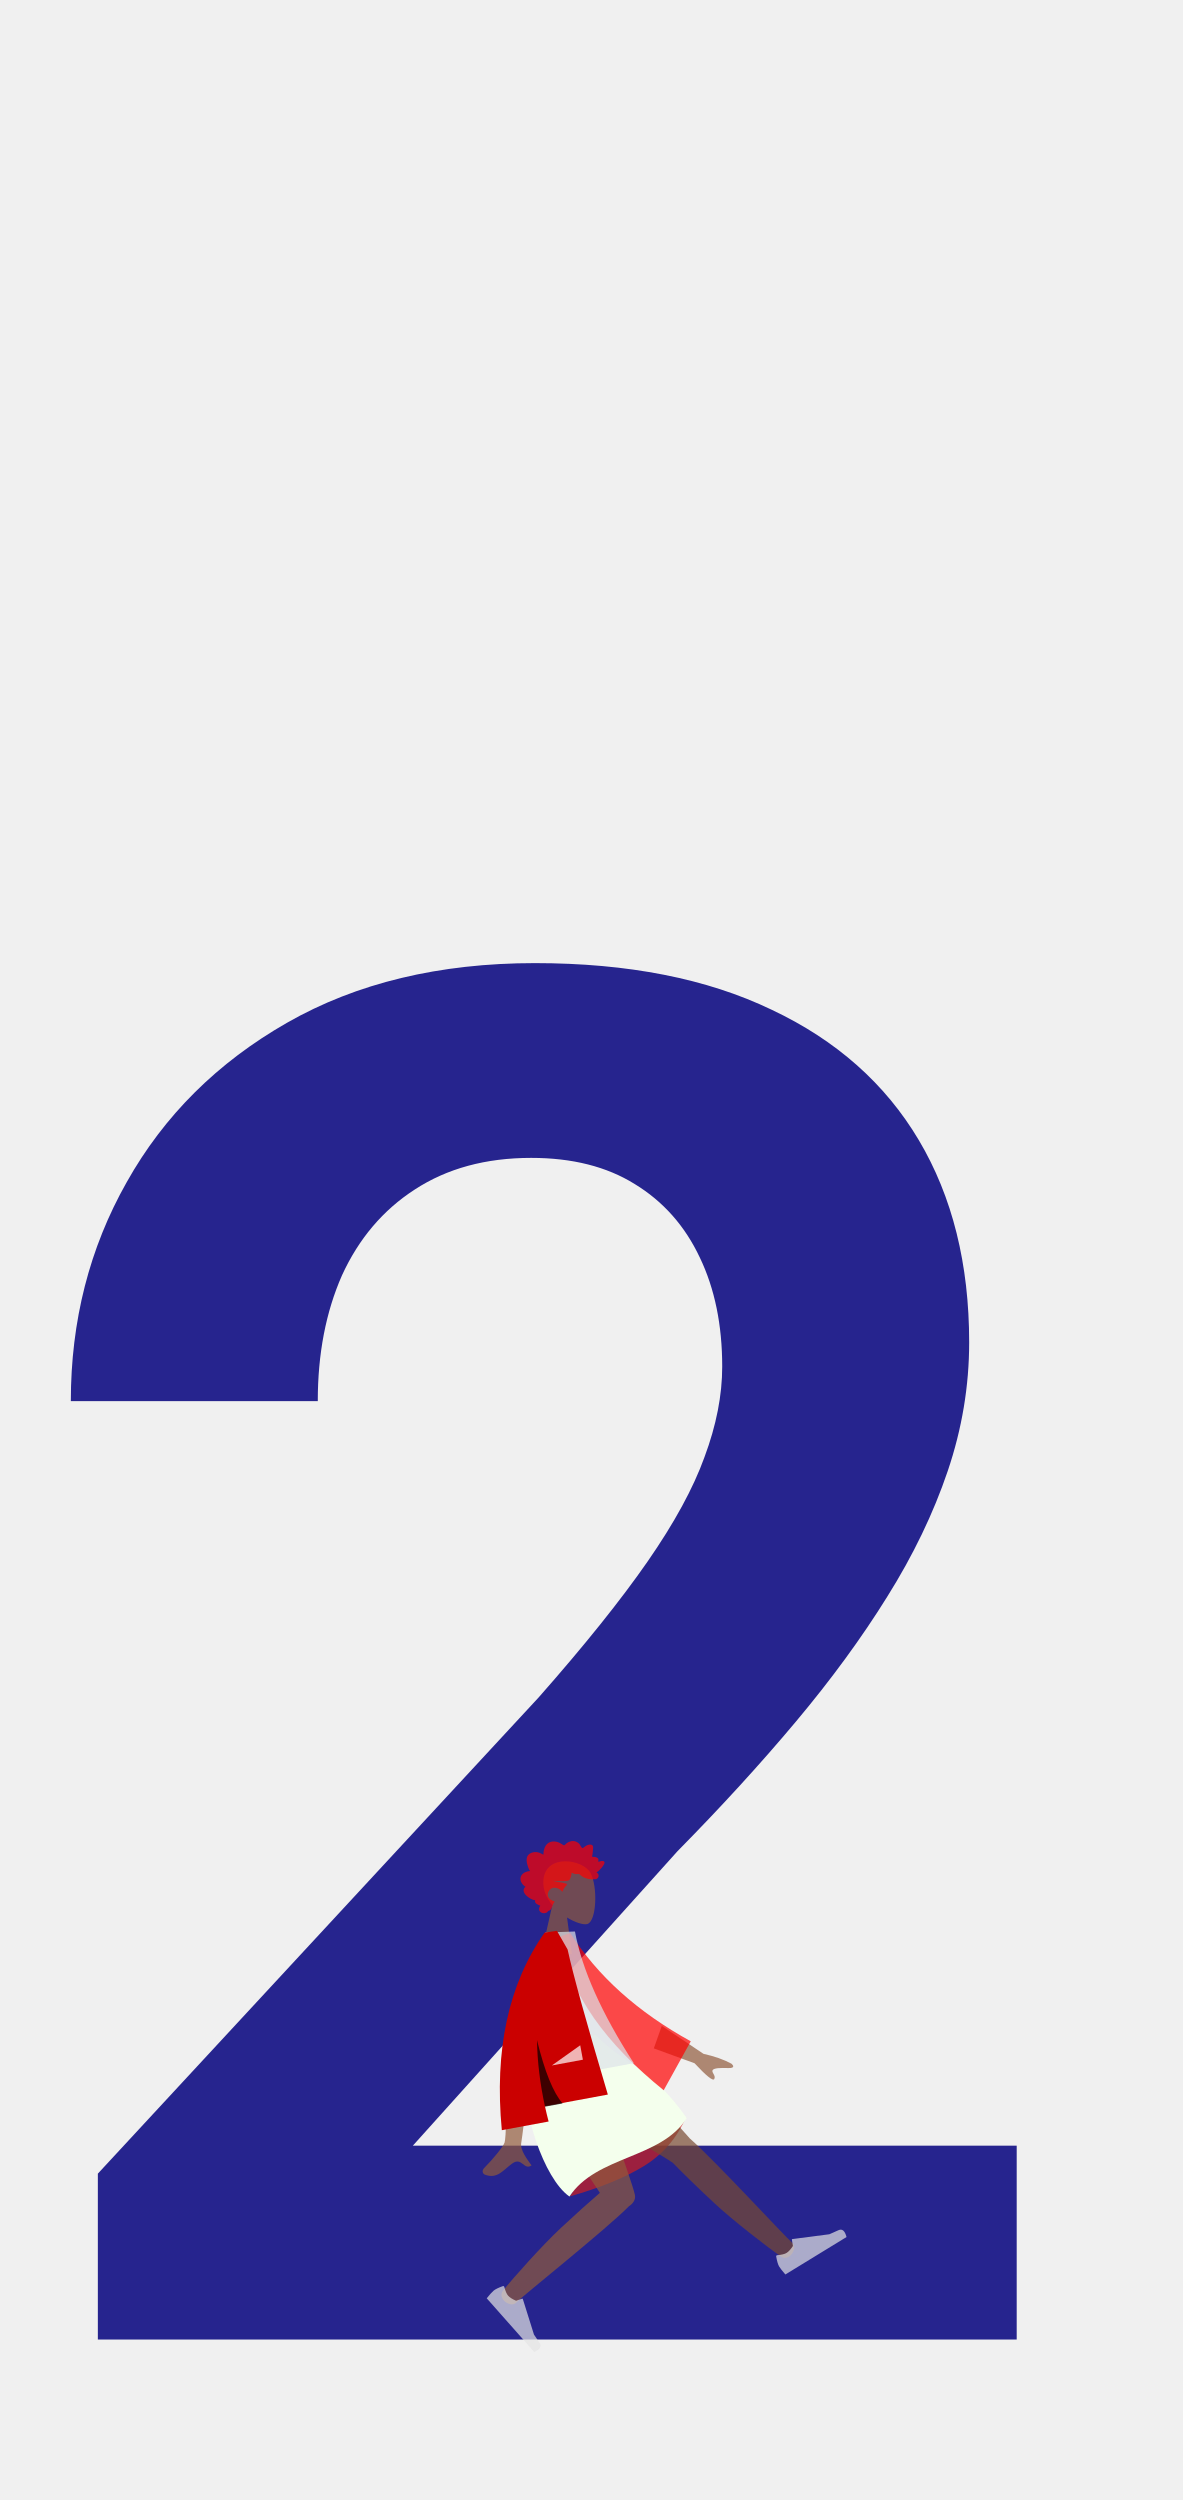
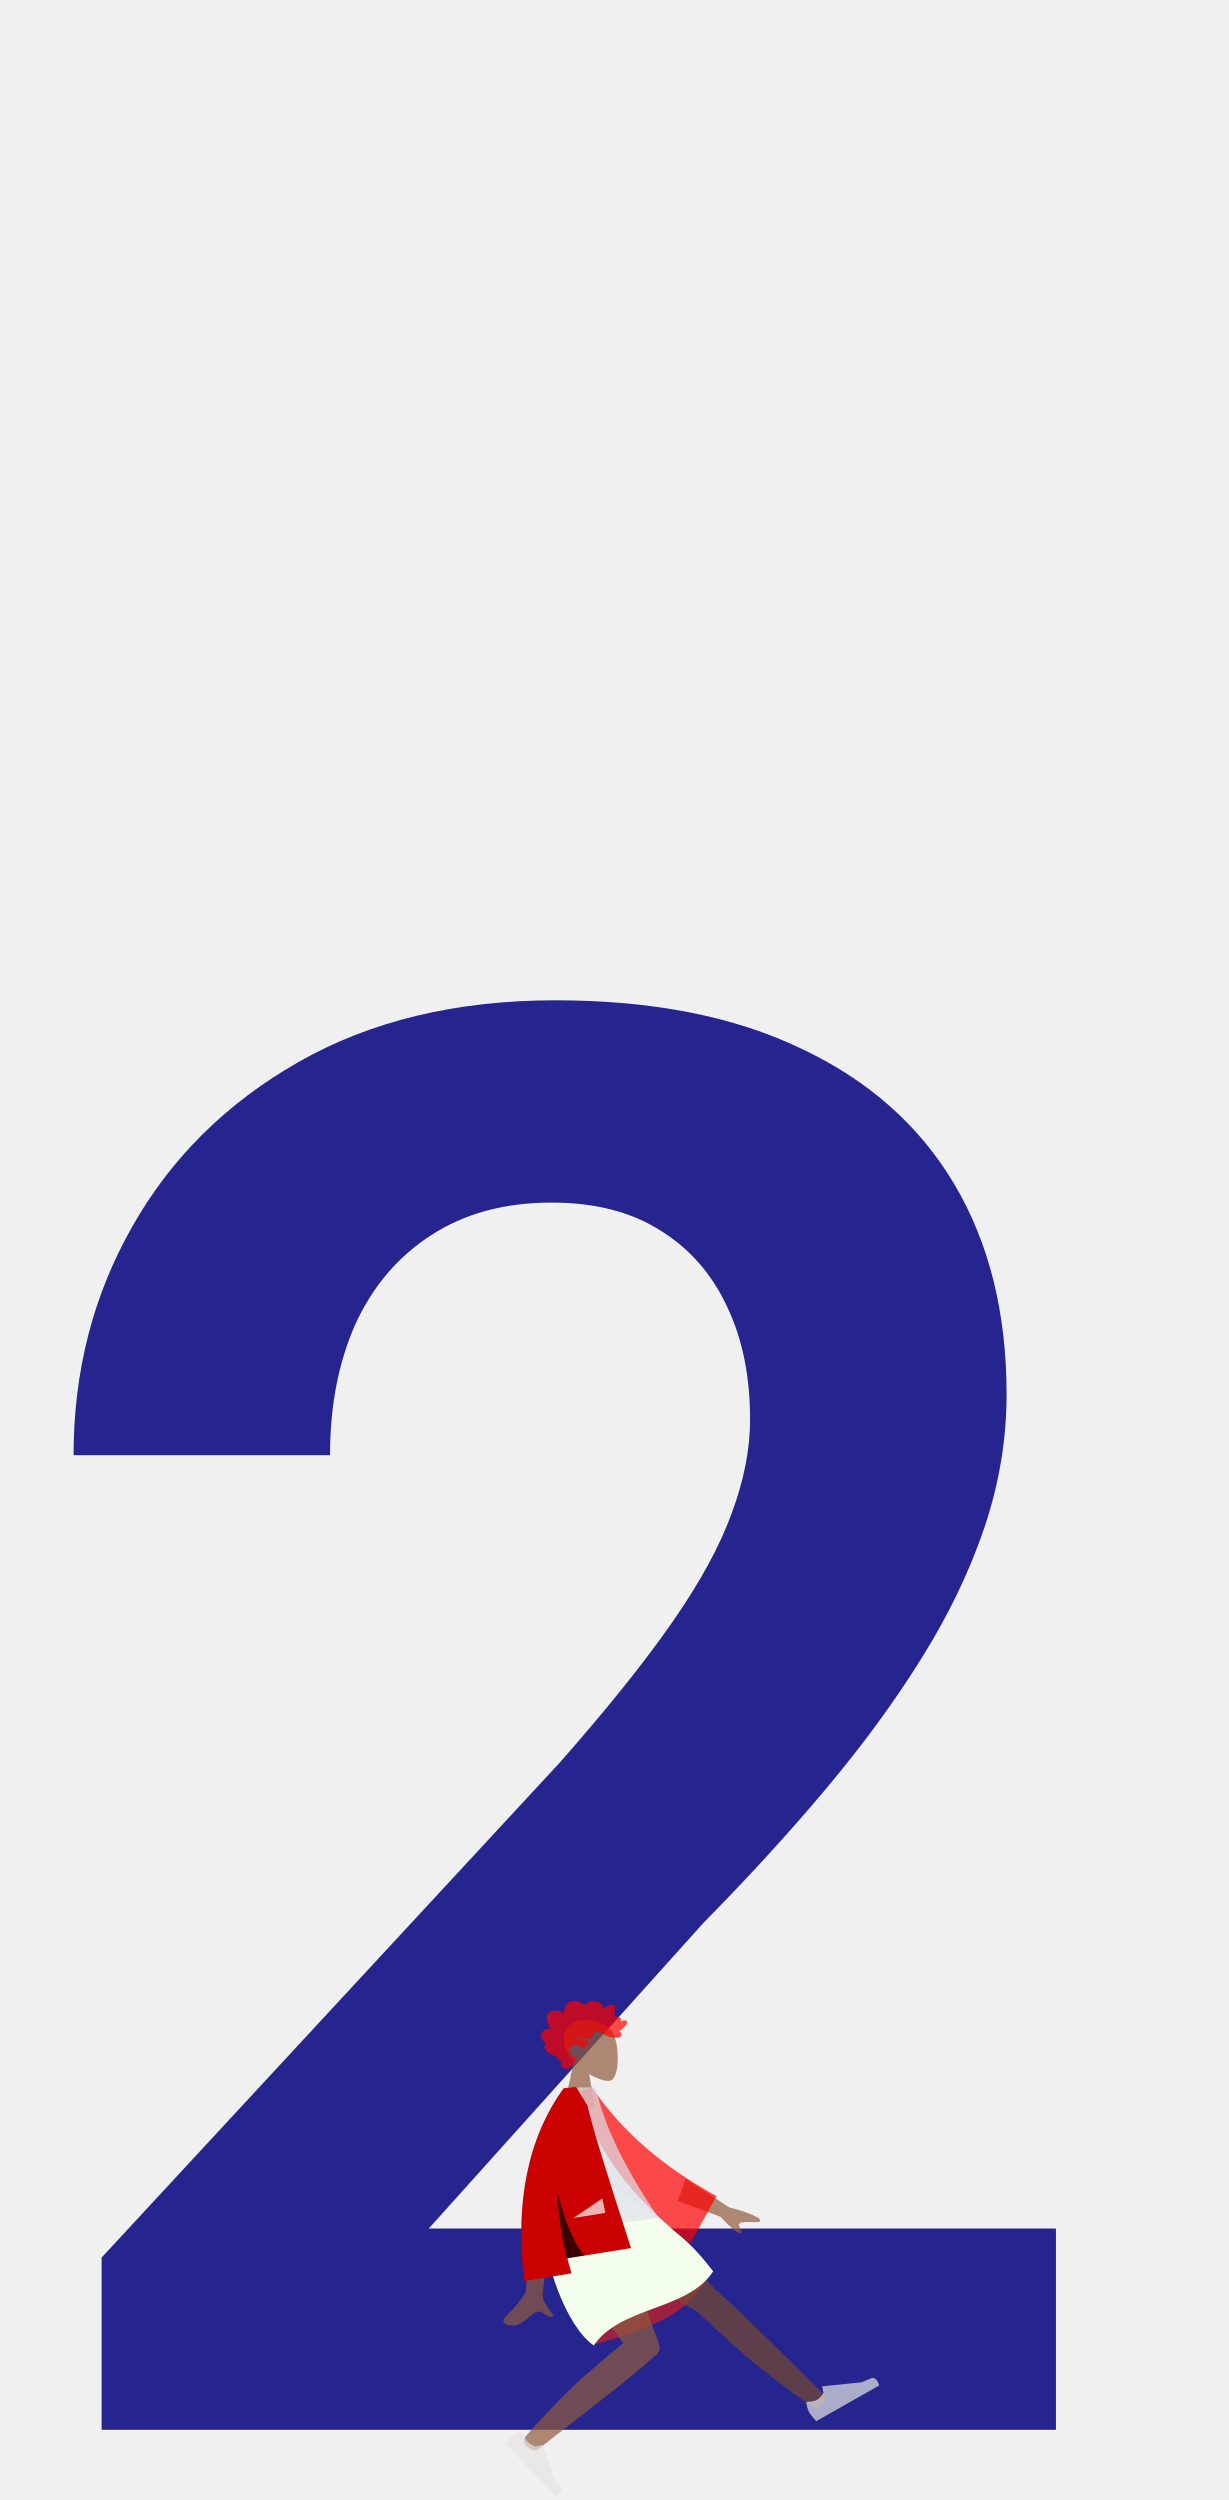
- <svg xmlns="http://www.w3.org/2000/svg" width="140" height="296" viewBox="0 0 140 296" fill="none">
+ <svg xmlns="http://www.w3.org/2000/svg" width="140" height="285" viewBox="0 0 140 285" fill="none">
  <path opacity="0.87" d="M120.377 254.05V277H11.585V257.36L63.774 200.978C69.218 194.8 73.521 189.43 76.684 184.869C79.847 180.309 82.09 176.19 83.414 172.512C84.812 168.76 85.51 165.193 85.51 161.809C85.51 156.881 84.628 152.578 82.862 148.9C81.097 145.148 78.523 142.243 75.139 140.183C71.829 138.124 67.746 137.094 62.892 137.094C57.522 137.094 52.925 138.344 49.1 140.845C45.348 143.273 42.479 146.656 40.493 150.996C38.581 155.336 37.625 160.301 37.625 165.891H8.386C8.386 156.403 10.592 147.76 15.006 139.962C19.419 132.092 25.745 125.803 33.983 121.095C42.222 116.387 52.005 114.033 63.333 114.033C74.367 114.033 83.708 115.872 91.358 119.55C99.008 123.155 104.819 128.304 108.791 134.997C112.764 141.691 114.75 149.672 114.75 158.94C114.75 164.089 113.904 169.165 112.212 174.167C110.52 179.169 108.129 184.134 105.04 189.062C102.024 193.917 98.42 198.845 94.227 203.847C90.034 208.849 85.363 213.961 80.214 219.184L48.879 254.05H120.377Z" fill="#080680" />
-   <path fill-rule="evenodd" clip-rule="evenodd" d="M65.395 225.552C64.709 224.733 64.248 223.732 64.337 222.616C64.593 219.399 69.071 220.146 69.929 221.778C70.786 223.41 70.645 227.53 69.515 227.81C69.064 227.922 68.109 227.63 67.139 227.035L67.711 231.365L64.098 231.333L65.395 225.552Z" fill="#915B3C" fill-opacity="0.7" />
-   <path fill-rule="evenodd" clip-rule="evenodd" d="M62.771 221.531C62.655 221.414 62.593 221.249 62.539 221.092C62.484 220.929 62.43 220.764 62.393 220.594C62.32 220.255 62.323 219.866 62.567 219.606C62.763 219.397 63.055 219.305 63.323 219.286C63.502 219.274 63.685 219.301 63.856 219.359C64.026 219.416 64.171 219.529 64.335 219.599C64.345 219.235 64.411 218.854 64.599 218.544C64.78 218.246 65.066 218.08 65.39 218.039C65.722 217.996 66.049 218.077 66.345 218.24C66.419 218.281 66.492 218.323 66.562 218.372C66.621 218.412 66.682 218.461 66.751 218.478C66.829 218.496 66.867 218.452 66.918 218.396C66.977 218.331 67.044 218.273 67.115 218.222C67.427 217.997 67.836 217.907 68.194 218.047C68.359 218.111 68.519 218.219 68.63 218.368C68.729 218.5 68.799 218.709 68.936 218.801C68.995 218.841 69.037 218.79 69.091 218.752C69.171 218.696 69.248 218.633 69.33 218.578C69.445 218.501 69.569 218.444 69.702 218.415C69.896 218.372 70.163 218.384 70.216 218.638C70.236 218.734 70.219 218.835 70.212 218.931C70.201 219.063 70.191 219.194 70.178 219.326C70.168 219.425 70.156 219.522 70.137 219.62C70.126 219.672 70.094 219.769 70.116 219.821C70.143 219.887 70.273 219.851 70.328 219.854C70.437 219.859 70.547 219.879 70.647 219.927C70.725 219.964 70.807 220.018 70.839 220.107C70.859 220.163 70.853 220.219 70.843 220.276C70.831 220.343 70.844 220.38 70.852 220.448C70.999 220.377 71.509 220.222 71.57 220.485C71.591 220.572 71.541 220.671 71.504 220.744C71.438 220.873 71.351 220.99 71.263 221.102C71.08 221.336 70.862 221.537 70.627 221.708C70.899 221.832 70.967 222.19 70.728 222.401C70.623 222.494 70.483 222.513 70.351 222.506C70.303 222.504 70.234 222.485 70.196 222.493C70.175 222.497 70.153 222.514 70.125 222.516C69.939 222.527 69.73 222.48 69.549 222.437C69.226 222.361 68.921 222.206 68.673 221.97C68.609 221.91 68.557 221.875 68.47 221.875C68.395 221.875 68.32 221.895 68.245 221.896C68.044 221.9 67.865 221.8 67.68 221.734C67.666 221.984 67.592 222.26 67.487 222.485C67.402 222.668 67.227 222.693 67.055 222.708C66.505 222.754 65.954 222.692 65.404 222.688C65.936 222.813 66.485 222.867 67.012 223.013C67.25 223.079 67.066 223.238 66.963 223.349C66.793 223.531 66.666 223.757 66.578 223.995C66.32 223.654 65.862 223.426 65.453 223.527C65.001 223.638 64.678 224.244 64.963 224.684C65.128 224.94 65.429 225.04 65.679 225.152C65.481 225.354 65.431 225.654 65.311 225.907C65.251 226.031 65.168 226.172 65.038 226.214C64.989 226.23 64.933 226.231 64.894 226.269C64.847 226.318 64.835 226.372 64.775 226.413C64.533 226.577 64.159 226.561 63.948 226.342C63.758 226.144 63.81 225.833 63.973 225.635C63.718 225.527 63.254 225.386 63.359 224.989C62.805 224.947 61.469 224.038 62.218 223.389C61.812 223.155 61.443 222.589 61.709 222.095C61.915 221.714 62.386 221.548 62.771 221.531Z" fill="#FF0000" fill-opacity="0.7" />
-   <path fill-rule="evenodd" clip-rule="evenodd" d="M67.477 260.049C71.082 259.025 74.001 257.83 76.234 256.463C78.467 255.095 80.135 253.163 81.238 250.665C77.685 251.626 74.934 252.703 72.986 253.897C71.037 255.09 69.2 257.141 67.477 260.049Z" fill="#CF1F1F" fill-opacity="0.7" />
-   <path fill-rule="evenodd" clip-rule="evenodd" d="M79.657 256.07C79.6 256.044 79.545 256.011 79.493 255.971C78.416 255.135 64.642 247.441 62.672 245.699L70.09 241.158C71.588 242.482 80.102 251.338 81.668 253.185C84.638 255.794 93.08 264.964 93.785 265.526C94.526 266.117 93.46 267.859 92.474 267.177C90.905 266.094 86.818 262.94 84.581 260.856C82.484 258.903 80.653 257.111 79.657 256.07Z" fill="#784931" fill-opacity="0.7" />
-   <path fill-rule="evenodd" clip-rule="evenodd" d="M74.466 261.22C71.92 263.825 61.744 271.947 61.12 272.626C60.478 273.324 58.815 272.139 59.563 271.203C60.755 269.714 64.189 265.858 66.425 263.772C68.224 262.095 69.891 260.604 71.028 259.633C68.755 256.163 63.069 247.978 62.266 245.949L68.83 241.931C69.6 243.876 74.864 258.284 75.169 259.862C75.296 260.414 74.965 260.896 74.466 261.22Z" fill="#915B3C" fill-opacity="0.7" />
-   <path fill-rule="evenodd" clip-rule="evenodd" d="M59.544 270.675C58.992 270.874 58.621 271.058 58.431 271.226C58.227 271.406 57.96 271.703 57.628 272.117C57.837 272.352 59.712 274.471 63.252 278.474C63.947 278.154 64.158 277.797 63.887 277.403C63.616 277.008 63.394 276.678 63.221 276.411L61.901 272.2C61.891 272.168 61.857 272.15 61.825 272.16C61.825 272.16 61.824 272.16 61.824 272.161L61.105 272.41C60.66 272.217 60.346 272.017 60.163 271.811C59.995 271.621 59.841 271.269 59.702 270.757C59.684 270.693 59.618 270.655 59.553 270.672C59.55 270.673 59.547 270.674 59.544 270.675Z" fill="#E4E4E4" fill-opacity="0.7" />
-   <path fill-rule="evenodd" clip-rule="evenodd" d="M91.9 267.16C92.001 267.738 92.117 268.135 92.249 268.352C92.392 268.584 92.638 268.899 92.988 269.297C93.257 269.133 95.67 267.655 100.229 264.864C100.035 264.125 99.72 263.854 99.284 264.053C98.848 264.251 98.484 264.413 98.191 264.537L93.812 265.104C93.779 265.109 93.755 265.139 93.76 265.172C93.76 265.173 93.76 265.173 93.76 265.174L93.881 265.924C93.613 266.33 93.362 266.604 93.127 266.748C92.91 266.881 92.537 266.972 92.008 267.019C91.942 267.025 91.893 267.084 91.899 267.151C91.899 267.154 91.9 267.157 91.9 267.16Z" fill="#E4E4E4" fill-opacity="0.7" />
-   <path fill-rule="evenodd" clip-rule="evenodd" d="M62.289 245.935C64.675 243.338 67.411 241.662 70.499 240.909C73.906 244.453 77.083 244.743 81.313 250.785C78.279 255.621 70.617 255.21 67.421 260.071C64.328 257.902 61.765 249.687 62.289 245.935Z" fill="#F4FFED" />
-   <path fill-rule="evenodd" clip-rule="evenodd" d="M78.357 239.867L83.292 243.173C84.604 243.467 85.707 243.855 86.6 244.339C86.814 244.517 87.079 244.886 86.223 244.858C85.368 244.829 84.466 244.838 84.362 245.134C84.256 245.43 84.787 245.755 84.567 246.158C84.419 246.427 83.642 245.803 82.234 244.287L77.413 242.528L78.357 239.867ZM59.907 243.879L62.993 243.32C62.226 249.824 61.802 253.278 61.72 253.682C61.535 254.592 62.496 255.748 62.933 256.384C62.01 257.021 61.809 255.332 60.648 256.158C59.589 256.913 58.888 258.053 57.397 257.475C57.213 257.404 56.962 257.054 57.343 256.675C58.291 255.728 59.614 254.135 59.746 253.666C59.926 253.028 59.98 249.765 59.907 243.879Z" fill="#915B3C" fill-opacity="0.7" />
-   <path fill-rule="evenodd" clip-rule="evenodd" d="M66.275 229.309L67.511 228.853C70.723 233.938 75.482 238.217 81.787 241.691L78.58 247.486C71.924 242.109 67.331 236.142 66.275 229.309Z" fill="#FF0000" fill-opacity="0.7" />
-   <path fill-rule="evenodd" clip-rule="evenodd" d="M63.679 246.384L75.043 244.28C71.226 238.363 68.903 233.166 68.075 228.689L64.553 228.813C62.661 233.647 62.887 239.125 63.679 246.384Z" fill="#DDE3E9" fill-opacity="0.7" />
-   <path fill-rule="evenodd" clip-rule="evenodd" d="M64.481 228.829C64.482 228.828 64.482 228.827 64.482 228.826L64.706 228.785C64.975 228.744 65.386 228.685 65.939 228.608L67.205 230.823C67.827 233.694 69.414 239.419 71.968 247.996L64.52 249.376C64.651 249.977 64.796 250.581 64.955 251.188L59.416 252.214C58.515 242.708 60.202 234.913 64.478 228.827L64.481 228.829Z" fill="#CB0000" />
-   <path fill-rule="evenodd" clip-rule="evenodd" d="M63.581 241.551C64.49 245.279 65.501 247.778 66.614 249.048L64.532 249.433C63.939 246.74 63.622 244.112 63.581 241.551Z" fill="black" fill-opacity="0.7" />
-   <path fill-rule="evenodd" clip-rule="evenodd" d="M65.34 244.55L68.698 242.161L69.013 243.869L65.34 244.55Z" fill="white" fill-opacity="0.7" />
+   <path fill-rule="evenodd" clip-rule="evenodd" d="M65.406 235.04C64.707 234.268 64.228 233.334 64.289 232.303C64.465 229.335 68.917 230.115 69.805 231.641C70.693 233.167 70.651 236.973 69.539 237.21C69.095 237.304 68.143 237.015 67.168 236.445L67.839 240.46L64.26 240.359L65.406 235.04Z" fill="#915B3C" fill-opacity="0.7" />
+   <path fill-rule="evenodd" clip-rule="evenodd" d="M62.772 231.251C62.654 231.142 62.589 230.99 62.532 230.845C62.472 230.695 62.415 230.544 62.374 230.388C62.294 230.077 62.287 229.722 62.524 229.489C62.714 229.302 63.002 229.224 63.268 229.213C63.446 229.206 63.629 229.233 63.801 229.29C63.971 229.345 64.118 229.451 64.283 229.519C64.284 229.186 64.341 228.84 64.52 228.561C64.693 228.293 64.974 228.147 65.295 228.116C65.625 228.083 65.952 228.163 66.25 228.318C66.325 228.357 66.399 228.398 66.47 228.443C66.529 228.481 66.591 228.527 66.66 228.544C66.738 228.562 66.775 228.523 66.824 228.473C66.882 228.414 66.947 228.363 67.016 228.318C67.322 228.118 67.726 228.044 68.086 228.179C68.252 228.241 68.413 228.343 68.528 228.481C68.629 228.604 68.704 228.796 68.843 228.883C68.901 228.92 68.942 228.874 68.995 228.841C69.074 228.791 69.149 228.736 69.229 228.688C69.341 228.619 69.463 228.57 69.595 228.545C69.787 228.51 70.053 228.527 70.112 228.76C70.134 228.847 70.12 228.94 70.115 229.027C70.107 229.147 70.1 229.267 70.09 229.387C70.083 229.478 70.074 229.565 70.056 229.654C70.047 229.702 70.017 229.79 70.04 229.838C70.069 229.899 70.197 229.868 70.252 229.872C70.361 229.879 70.471 229.9 70.572 229.945C70.65 229.98 70.733 230.031 70.767 230.114C70.788 230.164 70.783 230.216 70.775 230.267C70.764 230.329 70.778 230.362 70.787 230.425C70.932 230.363 71.436 230.231 71.503 230.473C71.526 230.553 71.479 230.642 71.443 230.708C71.381 230.824 71.298 230.93 71.213 231.03C71.036 231.24 70.823 231.419 70.594 231.571C70.867 231.689 70.944 232.017 70.711 232.205C70.609 232.288 70.47 232.303 70.338 232.294C70.291 232.29 70.221 232.272 70.184 232.278C70.163 232.282 70.142 232.297 70.114 232.298C69.929 232.304 69.72 232.258 69.538 232.215C69.215 232.139 68.908 231.99 68.656 231.771C68.591 231.714 68.538 231.681 68.452 231.68C68.377 231.678 68.303 231.695 68.228 231.695C68.029 231.694 67.848 231.599 67.662 231.535C67.654 231.763 67.587 232.013 67.488 232.216C67.408 232.382 67.234 232.401 67.063 232.411C66.517 232.443 65.968 232.375 65.42 232.36C65.952 232.485 66.5 232.545 67.028 232.689C67.266 232.754 67.087 232.896 66.987 232.995C66.823 233.157 66.702 233.361 66.619 233.577C66.355 233.26 65.894 233.043 65.489 233.127C65.042 233.219 64.735 233.766 65.028 234.174C65.199 234.41 65.501 234.508 65.753 234.615C65.561 234.795 65.518 235.069 65.404 235.296C65.348 235.409 65.269 235.536 65.14 235.572C65.092 235.585 65.036 235.585 64.999 235.619C64.952 235.662 64.942 235.712 64.883 235.748C64.647 235.893 64.273 235.871 64.058 235.667C63.864 235.482 63.91 235.199 64.066 235.022C63.81 234.918 63.345 234.779 63.44 234.419C62.888 234.37 61.536 233.513 62.267 232.936C61.857 232.714 61.476 232.19 61.73 231.744C61.925 231.401 62.389 231.258 62.772 231.251Z" fill="#FF0000" fill-opacity="0.7" />
+   <path fill-rule="evenodd" clip-rule="evenodd" d="M67.536 267.311C71.144 266.409 74.058 265.328 76.276 264.067C78.494 262.807 80.129 260.992 81.18 258.623C77.622 259.465 74.876 260.437 72.94 261.537C71.004 262.637 69.203 264.562 67.536 267.311Z" fill="#CF1F1F" fill-opacity="0.7" />
+   <path fill-rule="evenodd" clip-rule="evenodd" d="M79.639 263.657C79.582 263.631 79.528 263.599 79.475 263.56C78.395 262.758 64.653 255.28 62.672 253.611L69.868 249.531C71.374 250.8 79.965 259.249 81.551 261.007C84.537 263.506 93.064 272.247 93.771 272.787C94.515 273.355 93.506 274.957 92.519 274.3C90.95 273.255 86.851 270.224 84.599 268.23C82.489 266.362 80.644 264.65 79.639 263.657Z" fill="#784931" fill-opacity="0.7" />
+   <path fill-rule="evenodd" clip-rule="evenodd" d="M74.504 268.691C72.032 271.089 62.099 278.517 61.495 279.143C60.873 279.787 59.189 278.635 59.912 277.77C61.062 276.393 64.387 272.835 66.563 270.92C68.313 269.379 69.936 268.012 71.044 267.122C68.7 263.804 62.846 255.972 61.999 254.044L68.435 250.401C69.248 252.25 74.83 265.934 75.17 267.427C75.311 267.949 74.992 268.396 74.504 268.691Z" fill="#915B3C" fill-opacity="0.7" />
+   <path fill-rule="evenodd" clip-rule="evenodd" d="M59.485 277.287C58.945 277.459 58.584 277.621 58.4 277.773C58.203 277.936 57.946 278.205 57.629 278.582C57.841 278.805 59.742 280.81 63.333 284.598C64.01 284.317 64.21 283.991 63.933 283.619C63.656 283.247 63.429 282.936 63.252 282.685L61.848 278.751C61.837 278.722 61.803 278.705 61.772 278.713C61.772 278.713 61.771 278.713 61.77 278.714L61.068 278.929C60.623 278.74 60.308 278.548 60.123 278.354C59.952 278.173 59.792 277.844 59.642 277.366C59.624 277.306 59.557 277.269 59.494 277.284C59.491 277.285 59.488 277.286 59.485 277.287Z" fill="#E4E4E4" fill-opacity="0.7" />
+   <path fill-rule="evenodd" clip-rule="evenodd" d="M91.915 273.953C92.029 274.506 92.156 274.886 92.294 275.095C92.442 275.32 92.697 275.625 93.058 276.013C93.324 275.862 95.715 274.505 100.23 271.943C100.018 271.235 99.695 270.97 99.261 271.15C98.828 271.33 98.466 271.476 98.174 271.588L93.787 272.034C93.754 272.038 93.731 272.066 93.736 272.098C93.736 272.098 93.737 272.099 93.737 272.1L93.876 272.817C93.616 273.198 93.371 273.454 93.138 273.586C92.923 273.708 92.55 273.786 92.02 273.821C91.953 273.825 91.906 273.88 91.913 273.943C91.913 273.947 91.914 273.95 91.915 273.953Z" fill="#E4E4E4" fill-opacity="0.7" />
+   <path fill-rule="evenodd" clip-rule="evenodd" d="M62.244 253.953C64.557 251.558 67.242 250.038 70.297 249.396C73.773 252.809 76.943 253.15 81.298 258.935C78.392 263.425 70.756 262.872 67.69 267.382C64.56 265.272 61.812 257.477 62.244 253.953Z" fill="#F4FFED" />
+   <path fill-rule="evenodd" clip-rule="evenodd" d="M78.159 248.368L83.137 251.649C84.449 251.958 85.554 252.353 86.453 252.836C86.669 253.012 86.94 253.373 86.088 253.329C85.236 253.285 84.339 253.276 84.241 253.56C84.142 253.843 84.677 254.167 84.465 254.551C84.324 254.807 83.538 254.191 82.106 252.703L77.272 250.915L78.159 248.368ZM59.876 251.883L62.936 251.403C62.303 257.657 61.949 260.979 61.875 261.367C61.709 262.241 62.689 263.373 63.137 263.994C62.231 264.591 61.997 262.959 60.858 263.733C59.819 264.44 59.144 265.526 57.648 264.94C57.464 264.868 57.207 264.527 57.578 264.168C58.503 263.274 59.789 261.763 59.911 261.314C60.077 260.702 60.066 257.558 59.876 251.883Z" fill="#915B3C" fill-opacity="0.7" />
+   <path fill-rule="evenodd" clip-rule="evenodd" d="M66.281 238.342L67.48 237.934C70.721 242.809 75.459 246.95 81.692 250.358L78.669 255.785C72.055 250.57 67.447 244.832 66.281 238.342Z" fill="#FF0000" fill-opacity="0.7" />
+   <path fill-rule="evenodd" clip-rule="evenodd" d="M63.947 254.569L75.043 252.795C71.186 247.138 68.808 242.189 67.909 237.948L64.459 237.999C62.699 242.526 63.029 247.702 63.947 254.569Z" fill="#DDE3E9" fill-opacity="0.7" />
+   <path fill-rule="evenodd" clip-rule="evenodd" d="M64.246 238.074C64.246 238.073 64.246 238.072 64.246 238.072L64.464 238.037C64.727 238.004 65.127 237.956 65.666 237.893L66.947 240.005C67.611 242.723 69.275 248.149 71.94 256.283L64.685 257.444C64.825 258.013 64.979 258.585 65.146 259.161L59.751 260.025C58.684 251.047 60.181 243.729 64.242 238.072L64.246 238.074Z" fill="#CB0000" />
+   <path fill-rule="evenodd" clip-rule="evenodd" d="M63.559 250.017C64.502 253.529 65.521 255.89 66.614 257.1L64.623 257.423C64.002 254.887 63.648 252.419 63.559 250.017Z" fill="black" fill-opacity="0.7" />
+   <path fill-rule="evenodd" clip-rule="evenodd" d="M65.373 252.852L68.666 250.617L69.014 252.268L65.373 252.852Z" fill="white" fill-opacity="0.7" />
</svg>
